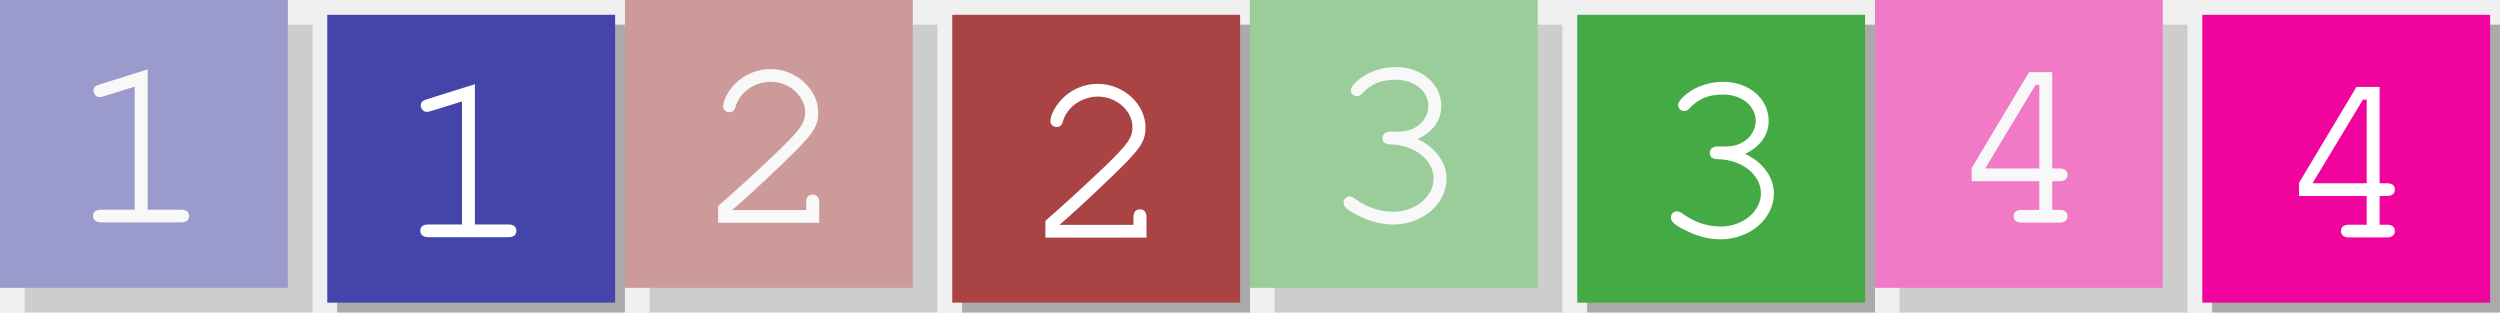
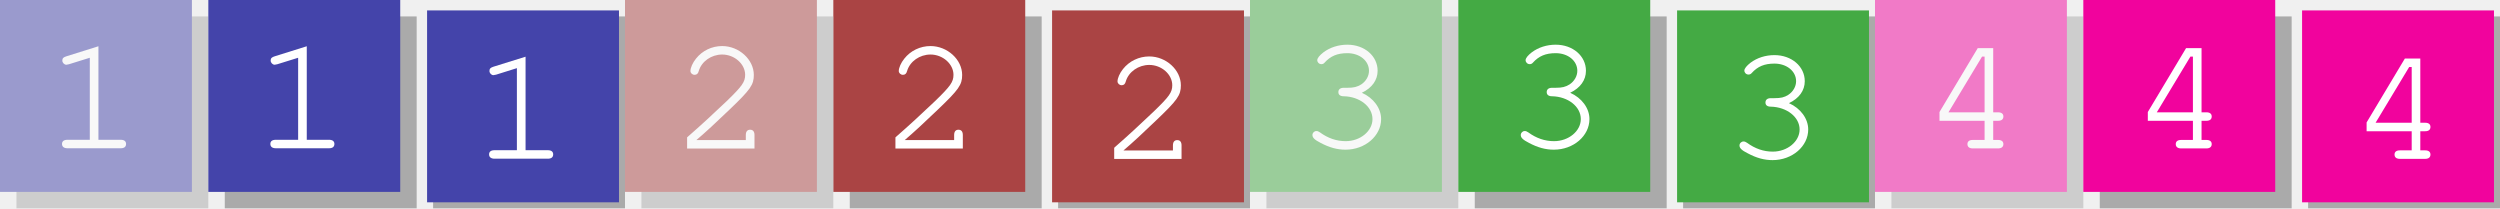
- <svg xmlns="http://www.w3.org/2000/svg" width="507.012mm" height="63.374mm" viewBox="0 0 507.012 63.374" version="1.1" id="svg5">
+ <svg xmlns="http://www.w3.org/2000/svg" width="2400" height="200" viewBox="0 0 635 52.917" version="1.1" id="svg5">
  <defs id="defs2" />
-   <g id="layer3" style="display:none" transform="translate(-0.04855962,5.55626)">
-     <rect style="fill:#000000;fill-opacity:1;stroke:none;stroke-width:2.76;stroke-miterlimit:4;stroke-dasharray:none;stroke-opacity:1" id="rect2818" width="506.83" height="63.559" x="0.232" y="-5.741" />
-   </g>
-   <g id="layer1" transform="translate(-0.04855962,5.55626)">
-     <g id="g6593" transform="translate(-0.8706901,-0.02709247)" style="opacity:0.5">
+   <g id="layer11" style="display:inline">
+     <g id="g11183" style="display:inline;opacity:0.5" transform="matrix(0.8349834,0,0,0.8349836,105.8067,4.639386)">
+       <rect style="opacity:1;fill:#aaaaaa;fill-opacity:1;stroke:none;stroke-width:2;stroke-miterlimit:4;stroke-dasharray:none;stroke-opacity:1" id="rect9319" width="58.374" height="58.374" x="258.53" y="-0.556" />
+       <rect style="opacity:1;fill:#44aa44;fill-opacity:1;stroke:none;stroke-width:2;stroke-miterlimit:4;stroke-dasharray:none;stroke-opacity:1" id="rect9321" width="58.374" height="58.374" x="253.53" y="-5.556" />
+       <text xml:space="preserve" style="font-style:normal;font-weight:normal;font-size:50.616px;line-height:1.25;font-family:sans-serif;opacity:1;fill:#000000;fill-opacity:1;stroke:none;stroke-width:1.265" x="267.913" y="39.214" id="text9325">
+         <tspan id="tspan9323" style="font-style:normal;font-variant:normal;font-weight:normal;font-stretch:normal;font-family:Courier;-inkscape-font-specification:Courier;fill:#ffffff;stroke-width:1.265" x="267.913" y="39.214">3</tspan>
+       </text>
+     </g>
+     <g id="g12179" style="display:inline;opacity:0.5" transform="matrix(0.8349836,0,0,0.8349836,158.7095,4.639386)">
+       <rect style="opacity:1;fill:#aaaaaa;fill-opacity:1;stroke:none;stroke-width:2;stroke-miterlimit:4;stroke-dasharray:none;stroke-opacity:1" id="rect11205" width="58.374" height="58.374" x="385.296" y="-0.556" />
+       <rect style="opacity:1;fill:#f1039d;fill-opacity:1;stroke:none;stroke-width:2;stroke-miterlimit:4;stroke-dasharray:none;stroke-opacity:1" id="rect11207" width="58.374" height="58.374" x="380.296" y="-5.556" />
+       <text xml:space="preserve" style="font-style:normal;font-weight:normal;font-size:50.616px;line-height:1.25;font-family:sans-serif;opacity:1;fill:#000000;fill-opacity:1;stroke:none;stroke-width:1.265" x="394.852" y="39.597" id="text11211">
+         <tspan id="tspan11209" style="font-style:normal;font-variant:normal;font-weight:normal;font-stretch:normal;font-family:Courier;-inkscape-font-specification:Courier;fill:#ffffff;stroke-width:1.265" x="394.852" y="39.597">4</tspan>
+       </text>
+     </g>
+     <g id="g6593" transform="matrix(0.8349836,0,0,0.8349836,-0.7675567,4.616765)" style="display:inline;opacity:0.5">
      <rect style="fill:#aaaaaa;fill-opacity:1;stroke:none;stroke-width:2;stroke-miterlimit:4;stroke-dasharray:none;stroke-opacity:1" id="rect31" width="58.374" height="58.374" x="5.919" y="-0.529" />
      <g id="g6322" transform="translate(0.9192497,-5.529167)">
        <rect style="fill:#4444aa;fill-opacity:1;stroke:none;stroke-width:2;stroke-miterlimit:4;stroke-dasharray:none;stroke-opacity:1" id="rect2668" width="58.374" height="58.374" x="0" y="0" />
        <text xml:space="preserve" style="font-style:normal;font-weight:normal;font-size:50.616px;line-height:1.25;font-family:sans-serif;fill:#000000;fill-opacity:1;stroke:none;stroke-width:1.265" x="13.395" y="45.103" id="text3519">
          <tspan id="tspan3517" style="font-style:normal;font-variant:normal;font-weight:normal;font-stretch:normal;font-family:Courier;-inkscape-font-specification:Courier;fill:#ffffff;stroke-width:1.265" x="13.395" y="45.103">1</tspan>
        </text>
      </g>
    </g>
-     <g id="g6673">
-       <rect style="fill:#aaaaaa;fill-opacity:1;stroke:none;stroke-width:2;stroke-miterlimit:4;stroke-dasharray:none;stroke-opacity:1" id="rect6576" width="58.374" height="58.374" x="68.423" y="-0.556" />
-       <g id="g6584" transform="translate(66.423,-2.556)">
-         <rect style="fill:#4444aa;fill-opacity:1;stroke:none;stroke-width:2;stroke-miterlimit:4;stroke-dasharray:none;stroke-opacity:1" id="rect6578" width="58.374" height="58.374" x="0" y="0" />
-         <text xml:space="preserve" style="font-style:normal;font-weight:normal;font-size:50.616px;line-height:1.25;font-family:sans-serif;fill:#000000;fill-opacity:1;stroke:none;stroke-width:1.265" x="13.395" y="45.103" id="text6582">
-           <tspan id="tspan6580" style="font-style:normal;font-variant:normal;font-weight:normal;font-stretch:normal;font-family:Courier;-inkscape-font-specification:Courier;fill:#ffffff;stroke-width:1.265" x="13.395" y="45.103">1</tspan>
+     <g id="g13405" style="display:inline;opacity:1" transform="matrix(0.8349834,0,0,0.8349836,158.7234,4.639386)">
+       <rect style="opacity:1;fill:#aaaaaa;fill-opacity:1;stroke:none;stroke-width:2;stroke-miterlimit:4;stroke-dasharray:none;stroke-opacity:1" id="rect13397" width="58.374" height="58.374" x="258.53" y="-0.556" />
+       <rect style="opacity:1;fill:#44aa44;fill-opacity:1;stroke:none;stroke-width:2;stroke-miterlimit:4;stroke-dasharray:none;stroke-opacity:1" id="rect13399" width="58.374" height="58.374" x="253.53" y="-5.556" />
+       <text xml:space="preserve" style="font-style:normal;font-weight:normal;font-size:50.616px;line-height:1.25;font-family:sans-serif;opacity:1;fill:#000000;fill-opacity:1;stroke:none;stroke-width:1.265" x="267.913" y="39.214" id="text13403">
+         <tspan id="tspan13401" style="font-style:normal;font-variant:normal;font-weight:normal;font-stretch:normal;font-family:Courier;-inkscape-font-specification:Courier;fill:#ffffff;stroke-width:1.265" x="267.913" y="39.214">3</tspan>
+       </text>
+     </g>
+     <g id="g13787" style="display:inline" transform="translate(-0.04855962,5.55626)">
+       <rect style="fill:#aaaaaa;fill-opacity:1;stroke:none;stroke-width:1.67;stroke-miterlimit:4;stroke-dasharray:none;stroke-opacity:1" id="rect13769" width="48.742" height="48.742" x="427.557" y="-1.381" />
+       <rect style="fill:#44aa44;fill-opacity:1;stroke:none;stroke-width:1.67;stroke-miterlimit:4;stroke-dasharray:none;stroke-opacity:1" id="rect13771" width="48.742" height="48.742" x="426.028" y="-2.91" />
+       <text xml:space="preserve" style="font-style:normal;font-weight:normal;font-size:42.263px;line-height:1.25;font-family:sans-serif;fill:#000000;fill-opacity:1;stroke:none;stroke-width:1.057" x="438.038" y="34.472" id="text13775">
+         <tspan id="tspan13773" style="font-style:normal;font-variant:normal;font-weight:normal;font-stretch:normal;font-family:Courier;-inkscape-font-specification:Courier;fill:#ffffff;stroke-width:1.057" x="438.038" y="34.472">3</tspan>
+       </text>
+     </g>
+     <g id="g13877" style="display:inline;opacity:1" transform="matrix(0.8349836,0,0,0.8349836,211.6261,4.639386)">
+       <rect style="opacity:1;fill:#aaaaaa;fill-opacity:1;stroke:none;stroke-width:2;stroke-miterlimit:4;stroke-dasharray:none;stroke-opacity:1" id="rect13869" width="58.374" height="58.374" x="385.296" y="-0.556" />
+       <rect style="opacity:1;fill:#f1039d;fill-opacity:1;stroke:none;stroke-width:2;stroke-miterlimit:4;stroke-dasharray:none;stroke-opacity:1" id="rect13871" width="58.374" height="58.374" x="380.296" y="-5.556" />
+       <text xml:space="preserve" style="font-style:normal;font-weight:normal;font-size:50.616px;line-height:1.25;font-family:sans-serif;opacity:1;fill:#000000;fill-opacity:1;stroke:none;stroke-width:1.265" x="394.852" y="39.597" id="text13875">
+         <tspan id="tspan13873" style="font-style:normal;font-variant:normal;font-weight:normal;font-stretch:normal;font-family:Courier;-inkscape-font-specification:Courier;fill:#ffffff;stroke-width:1.265" x="394.852" y="39.597">4</tspan>
+       </text>
+     </g>
+     <g id="g13944" style="display:inline" transform="translate(-0.04855962,5.55626)">
+       <rect style="fill:#aaaaaa;fill-opacity:1;stroke:none;stroke-width:1.67;stroke-miterlimit:4;stroke-dasharray:none;stroke-opacity:1" id="rect13926" width="48.742" height="48.742" x="586.307" y="-1.381" />
+       <rect style="fill:#f1039d;fill-opacity:1;stroke:none;stroke-width:1.67;stroke-miterlimit:4;stroke-dasharray:none;stroke-opacity:1" id="rect13928" width="48.742" height="48.742" x="584.778" y="-2.91" />
+       <text xml:space="preserve" style="font-style:normal;font-weight:normal;font-size:42.263px;line-height:1.25;font-family:sans-serif;fill:#000000;fill-opacity:1;stroke:none;stroke-width:1.057" x="596.932" y="34.792" id="text13932">
+         <tspan id="tspan13930" style="font-style:normal;font-variant:normal;font-weight:normal;font-stretch:normal;font-family:Courier;-inkscape-font-specification:Courier;fill:#ffffff;stroke-width:1.057" x="596.932" y="34.792">4</tspan>
+       </text>
+     </g>
+     <g id="g12268" transform="matrix(0.8349836,0,0,0.8349836,52.14911,4.616764)" style="display:inline;opacity:1">
+       <rect style="fill:#aaaaaa;fill-opacity:1;stroke:none;stroke-width:2;stroke-miterlimit:4;stroke-dasharray:none;stroke-opacity:1" id="rect12258" width="58.374" height="58.374" x="5.919" y="-0.529" />
+       <g id="g12266" transform="translate(0.9192497,-5.529167)">
+         <rect style="fill:#4444aa;fill-opacity:1;stroke:none;stroke-width:2;stroke-miterlimit:4;stroke-dasharray:none;stroke-opacity:1" id="rect12260" width="58.374" height="58.374" x="0" y="0" />
+         <text xml:space="preserve" style="font-style:normal;font-weight:normal;font-size:50.616px;line-height:1.25;font-family:sans-serif;fill:#000000;fill-opacity:1;stroke:none;stroke-width:1.265" x="13.395" y="45.103" id="text12264">
+           <tspan id="tspan12262" style="font-style:normal;font-variant:normal;font-weight:normal;font-stretch:normal;font-family:Courier;-inkscape-font-specification:Courier;fill:#ffffff;stroke-width:1.265" x="13.395" y="45.103">1</tspan>
        </text>
      </g>
    </g>
-     <g id="g9297" style="opacity:0.5" transform="translate(0,-0.04677249)">
+     <g id="g13638" style="display:inline">
+       <rect style="fill:#aaaaaa;fill-opacity:1;stroke:none;stroke-width:1.67;stroke-miterlimit:4;stroke-dasharray:none;stroke-opacity:1" id="rect13505" width="48.742" height="48.742" x="110.008" y="4.175" />
+       <rect style="fill:#4444aa;fill-opacity:1;stroke:none;stroke-width:1.67;stroke-miterlimit:4;stroke-dasharray:none;stroke-opacity:1" id="rect13507" width="48.742" height="48.742" x="108.479" y="2.646" />
+       <text xml:space="preserve" style="font-style:normal;font-weight:normal;font-size:42.263px;line-height:1.25;font-family:sans-serif;fill:#000000;fill-opacity:1;stroke:none;stroke-width:1.057" x="119.663" y="40.307" id="text13511">
+         <tspan id="tspan13509" style="font-style:normal;font-variant:normal;font-weight:normal;font-stretch:normal;font-family:Courier;-inkscape-font-specification:Courier;fill:#ffffff;stroke-width:1.057" x="119.663" y="40.307">1</tspan>
+       </text>
+     </g>
+     <g id="g13310" style="display:inline;opacity:1" transform="matrix(0.8349835,0,0,0.8349836,105.7928,4.600332)">
+       <rect style="opacity:1;fill:#aaaaaa;fill-opacity:1;stroke:none;stroke-width:2;stroke-miterlimit:4;stroke-dasharray:none;stroke-opacity:1" id="rect13302" width="58.374" height="58.374" x="131.798" y="-0.509" />
+       <rect style="opacity:1;fill:#aa4444;fill-opacity:1;stroke:none;stroke-width:2;stroke-miterlimit:4;stroke-dasharray:none;stroke-opacity:1" id="rect13304" width="58.374" height="58.374" x="126.798" y="-5.509" />
+       <text xml:space="preserve" style="font-style:normal;font-weight:normal;font-size:50.616px;line-height:1.25;font-family:sans-serif;opacity:1;fill:#000000;fill-opacity:1;stroke:none;stroke-width:1.265" x="141.687" y="39.668" id="text13308">
+         <tspan id="tspan13306" style="font-style:normal;font-variant:normal;font-weight:normal;font-stretch:normal;font-family:Courier;-inkscape-font-specification:Courier;fill:#ffffff;stroke-width:1.265" x="141.687" y="39.668">2</tspan>
+       </text>
+     </g>
+     <g id="g13767">
+       <rect style="fill:#aaaaaa;fill-opacity:1;stroke:none;stroke-width:1.67;stroke-miterlimit:4;stroke-dasharray:none;stroke-opacity:1" id="rect13720" width="48.742" height="48.742" x="268.758" y="4.175" />
+       <rect style="fill:#aa4444;fill-opacity:1;stroke:none;stroke-width:1.67;stroke-miterlimit:4;stroke-dasharray:none;stroke-opacity:1" id="rect13722" width="48.742" height="48.742" x="267.229" y="2.646" />
+       <text xml:space="preserve" style="font-style:normal;font-weight:normal;font-size:42.263px;line-height:1.25;font-family:sans-serif;fill:#000000;fill-opacity:1;stroke:none;stroke-width:1.057" x="279.662" y="40.368" id="text13726">
+         <tspan id="tspan13724" style="font-style:normal;font-variant:normal;font-weight:normal;font-stretch:normal;font-family:Courier;-inkscape-font-specification:Courier;fill:#ffffff;stroke-width:1.057" x="279.662" y="40.368">2</tspan>
+       </text>
+     </g>
+     <g id="g9297" style="display:inline;opacity:0.5" transform="matrix(0.8349835,0,0,0.8349836,52.87615,4.600332)">
      <rect style="opacity:1;fill:#aaaaaa;fill-opacity:1;stroke:none;stroke-width:2;stroke-miterlimit:4;stroke-dasharray:none;stroke-opacity:1" id="rect6680" width="58.374" height="58.374" x="131.798" y="-0.509" />
      <rect style="opacity:1;fill:#aa4444;fill-opacity:1;stroke:none;stroke-width:2;stroke-miterlimit:4;stroke-dasharray:none;stroke-opacity:1" id="rect6682" width="58.374" height="58.374" x="126.798" y="-5.509" />
      <text xml:space="preserve" style="font-style:normal;font-weight:normal;font-size:50.616px;line-height:1.25;font-family:sans-serif;opacity:1;fill:#000000;fill-opacity:1;stroke:none;stroke-width:1.265" x="141.687" y="39.668" id="text6686">
        <tspan id="tspan6684" style="font-style:normal;font-variant:normal;font-weight:normal;font-stretch:normal;font-family:Courier;-inkscape-font-specification:Courier;fill:#ffffff;stroke-width:1.265" x="141.687" y="39.668">2</tspan>
      </text>
    </g>
-     <g id="g7685" transform="translate(-4.7131234e-6,-0.04677249)">
-       <rect style="fill:#aaaaaa;fill-opacity:1;stroke:none;stroke-width:2;stroke-miterlimit:4;stroke-dasharray:none;stroke-opacity:1" id="rect6692" width="58.374" height="58.374" x="195.172" y="-0.509" />
-       <rect style="fill:#aa4444;fill-opacity:1;stroke:none;stroke-width:2;stroke-miterlimit:4;stroke-dasharray:none;stroke-opacity:1" id="rect6694" width="58.374" height="58.374" x="193.172" y="-2.509" />
-       <text xml:space="preserve" style="font-style:normal;font-weight:normal;font-size:50.616px;line-height:1.25;font-family:sans-serif;fill:#000000;fill-opacity:1;stroke:none;stroke-width:1.265" x="208.062" y="42.668" id="text6698">
-         <tspan id="tspan6696" style="font-style:normal;font-variant:normal;font-weight:normal;font-stretch:normal;font-family:Courier;-inkscape-font-specification:Courier;fill:#ffffff;stroke-width:1.265" x="208.062" y="42.668">2</tspan>
-       </text>
-     </g>
-     <g id="g11183" style="opacity:0.5">
-       <rect style="opacity:1;fill:#aaaaaa;fill-opacity:1;stroke:none;stroke-width:2;stroke-miterlimit:4;stroke-dasharray:none;stroke-opacity:1" id="rect9319" width="58.374" height="58.374" x="258.53" y="-0.556" />
-       <rect style="opacity:1;fill:#44aa44;fill-opacity:1;stroke:none;stroke-width:2;stroke-miterlimit:4;stroke-dasharray:none;stroke-opacity:1" id="rect9321" width="58.374" height="58.374" x="253.53" y="-5.556" />
-       <text xml:space="preserve" style="font-style:normal;font-weight:normal;font-size:50.616px;line-height:1.25;font-family:sans-serif;opacity:1;fill:#000000;fill-opacity:1;stroke:none;stroke-width:1.265" x="267.913" y="39.214" id="text9325">
-         <tspan id="tspan9323" style="font-style:normal;font-variant:normal;font-weight:normal;font-stretch:normal;font-family:Courier;-inkscape-font-specification:Courier;fill:#ffffff;stroke-width:1.265" x="267.913" y="39.214">3</tspan>
-       </text>
-     </g>
-     <g id="g11153" transform="translate(-1.3224406e-5,-0.2338605)">
-       <rect style="fill:#aaaaaa;fill-opacity:1;stroke:none;stroke-width:2;stroke-miterlimit:4;stroke-dasharray:none;stroke-opacity:1" id="rect9329" width="58.374" height="58.374" x="321.921" y="-0.322" />
-       <rect style="fill:#44aa44;fill-opacity:1;stroke:none;stroke-width:2;stroke-miterlimit:4;stroke-dasharray:none;stroke-opacity:1" id="rect9331" width="58.374" height="58.374" x="319.921" y="-2.322" />
-       <text xml:space="preserve" style="font-style:normal;font-weight:normal;font-size:50.616px;line-height:1.25;font-family:sans-serif;fill:#000000;fill-opacity:1;stroke:none;stroke-width:1.265" x="334.304" y="42.448" id="text9335">
-         <tspan id="tspan9333" style="font-style:normal;font-variant:normal;font-weight:normal;font-stretch:normal;font-family:Courier;-inkscape-font-specification:Courier;fill:#ffffff;stroke-width:1.265" x="334.304" y="42.448">3</tspan>
-       </text>
-     </g>
-     <g id="g12179" style="opacity:0.5">
-       <rect style="opacity:1;fill:#aaaaaa;fill-opacity:1;stroke:none;stroke-width:2;stroke-miterlimit:4;stroke-dasharray:none;stroke-opacity:1" id="rect11205" width="58.374" height="58.374" x="385.296" y="-0.556" />
-       <rect style="opacity:1;fill:#f1039d;fill-opacity:1;stroke:none;stroke-width:2;stroke-miterlimit:4;stroke-dasharray:none;stroke-opacity:1" id="rect11207" width="58.374" height="58.374" x="380.296" y="-5.556" />
-       <text xml:space="preserve" style="font-style:normal;font-weight:normal;font-size:50.616px;line-height:1.25;font-family:sans-serif;opacity:1;fill:#000000;fill-opacity:1;stroke:none;stroke-width:1.265" x="394.852" y="39.597" id="text11211">
-         <tspan id="tspan11209" style="font-style:normal;font-variant:normal;font-weight:normal;font-stretch:normal;font-family:Courier;-inkscape-font-specification:Courier;fill:#ffffff;stroke-width:1.265" x="394.852" y="39.597">4</tspan>
-       </text>
-     </g>
-     <g id="g12173">
-       <rect style="fill:#aaaaaa;fill-opacity:1;stroke:none;stroke-width:2;stroke-miterlimit:4;stroke-dasharray:none;stroke-opacity:1" id="rect11215" width="58.374" height="58.374" x="448.687" y="-0.556" />
-       <rect style="fill:#f1039d;fill-opacity:1;stroke:none;stroke-width:2;stroke-miterlimit:4;stroke-dasharray:none;stroke-opacity:1" id="rect11217" width="58.374" height="58.374" x="446.686" y="-2.556" />
-       <text xml:space="preserve" style="font-style:normal;font-weight:normal;font-size:50.616px;line-height:1.25;font-family:sans-serif;fill:#000000;fill-opacity:1;stroke:none;stroke-width:1.265" x="461.243" y="42.597" id="text11221">
-         <tspan id="tspan11219" style="font-style:normal;font-variant:normal;font-weight:normal;font-stretch:normal;font-family:Courier;-inkscape-font-specification:Courier;fill:#ffffff;stroke-width:1.265" x="461.243" y="42.597">4</tspan>
-       </text>
-     </g>
  </g>
</svg>
